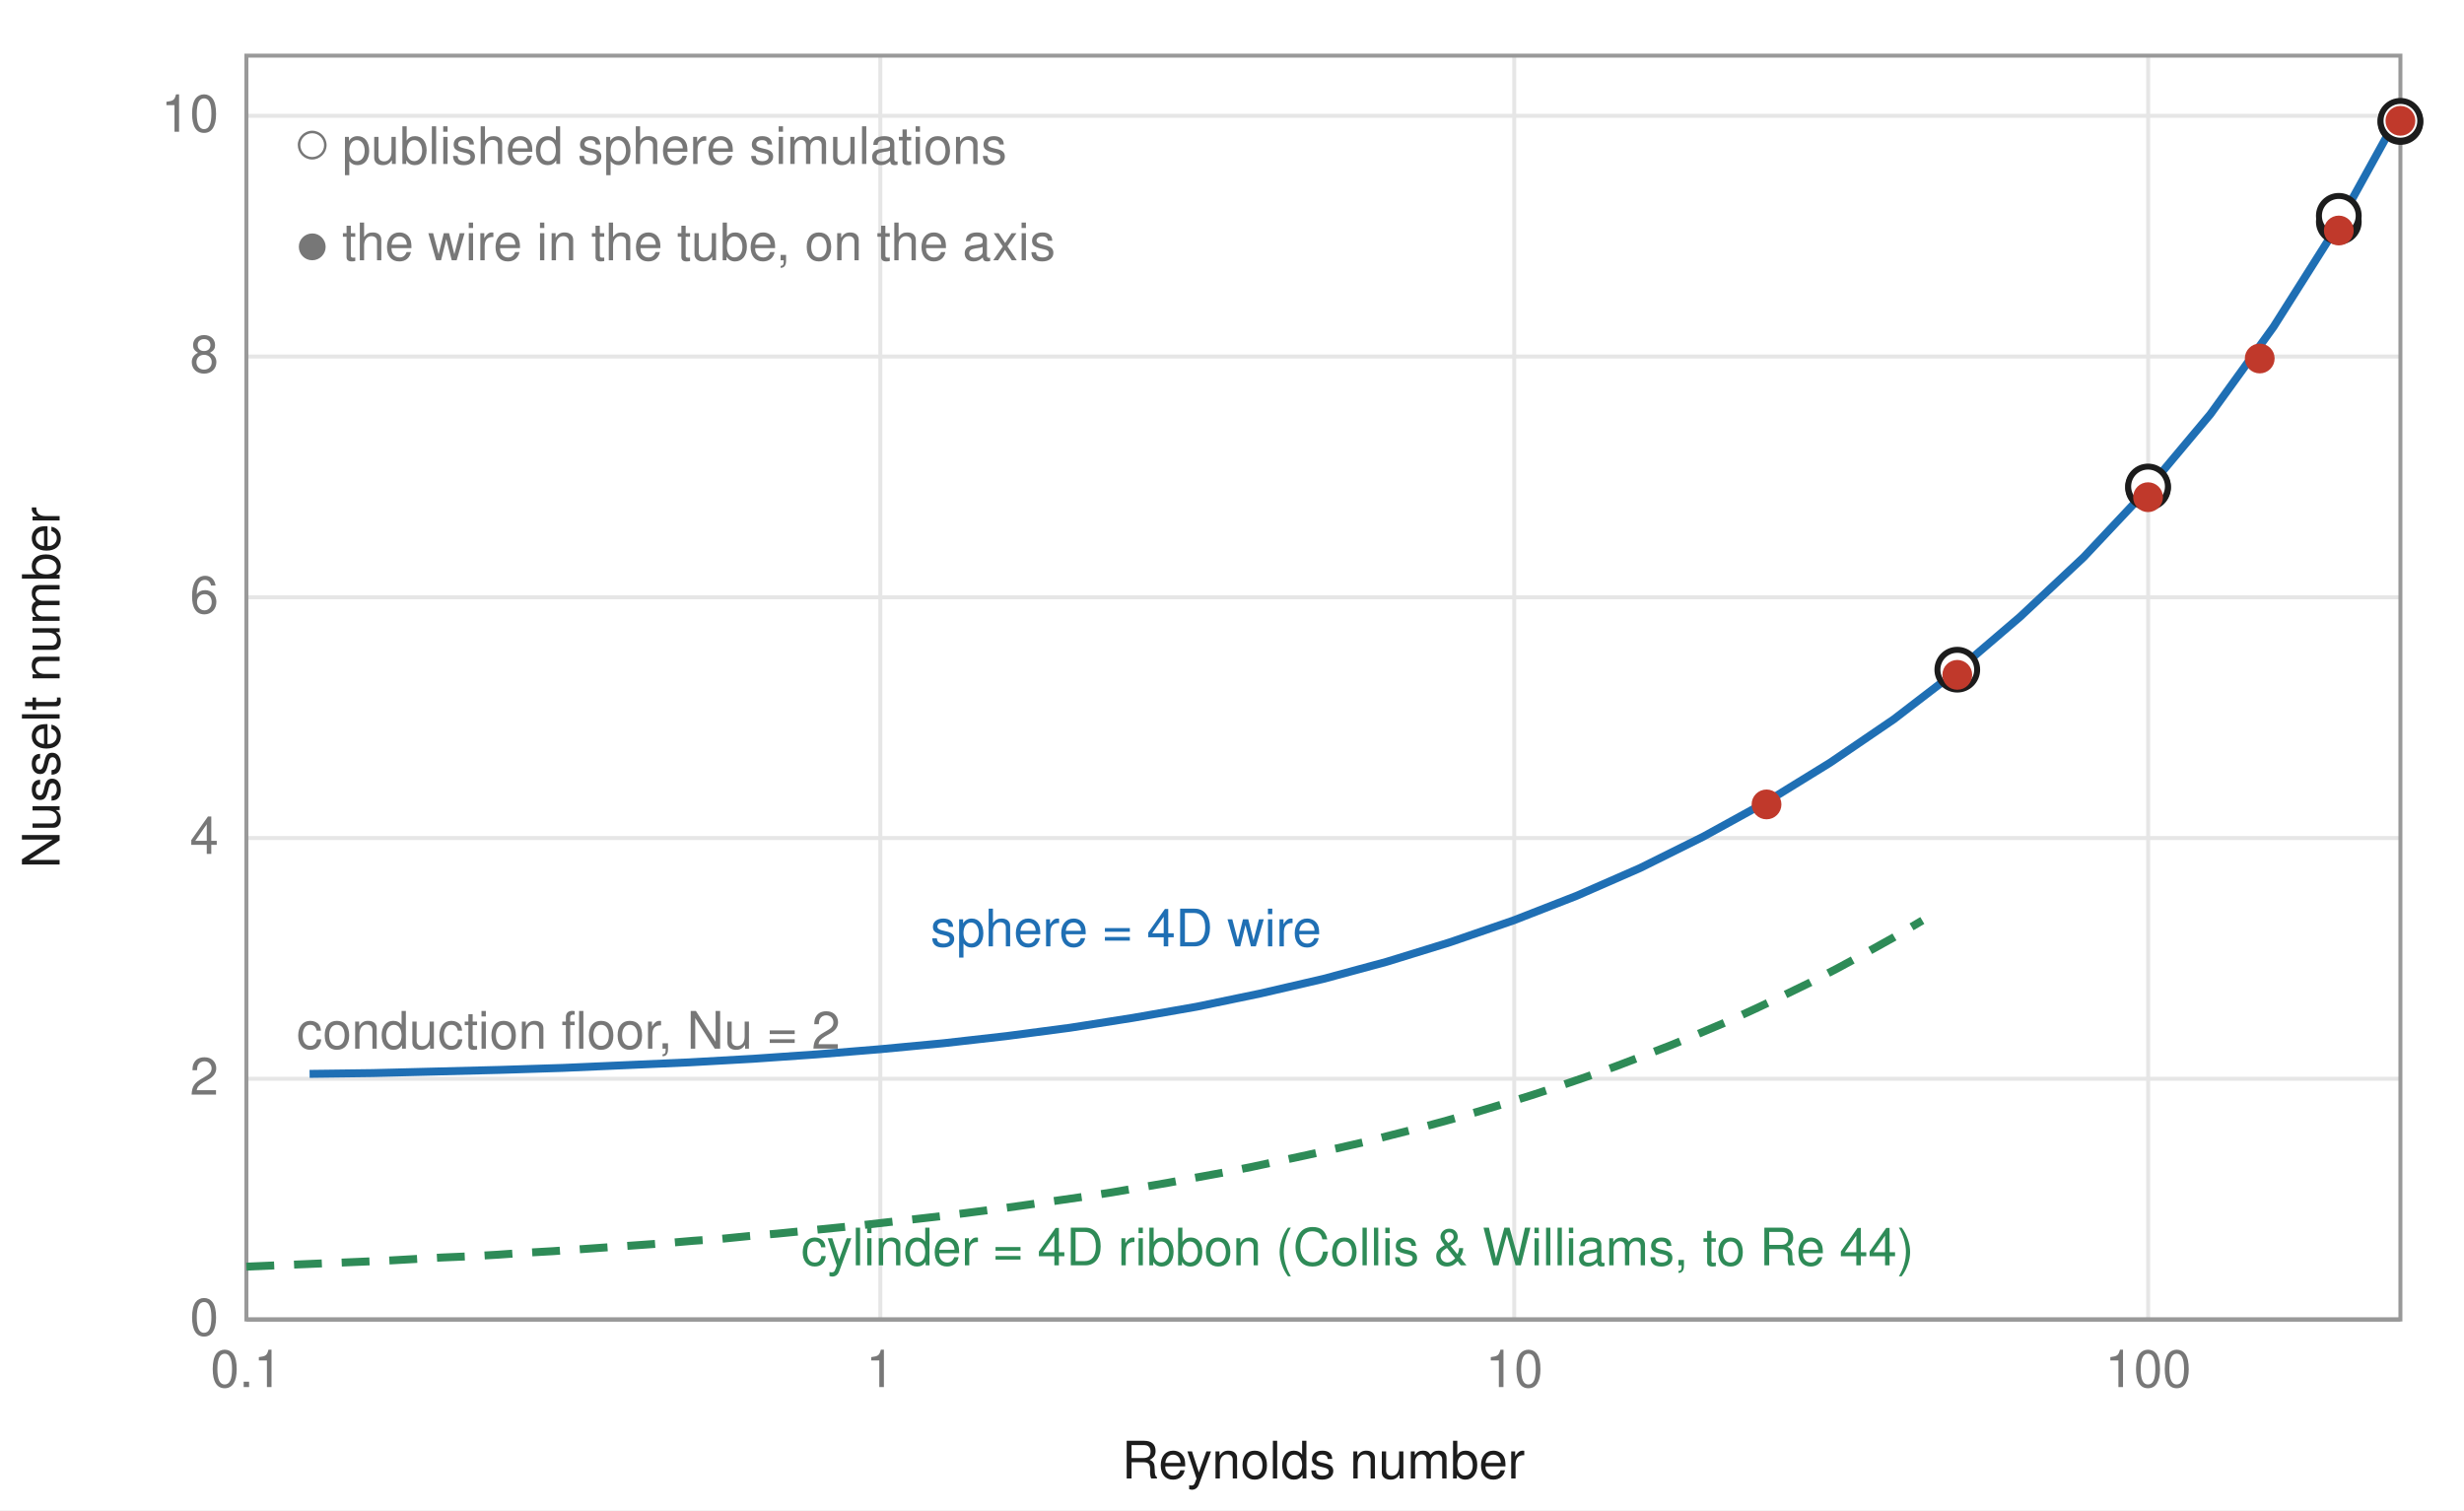
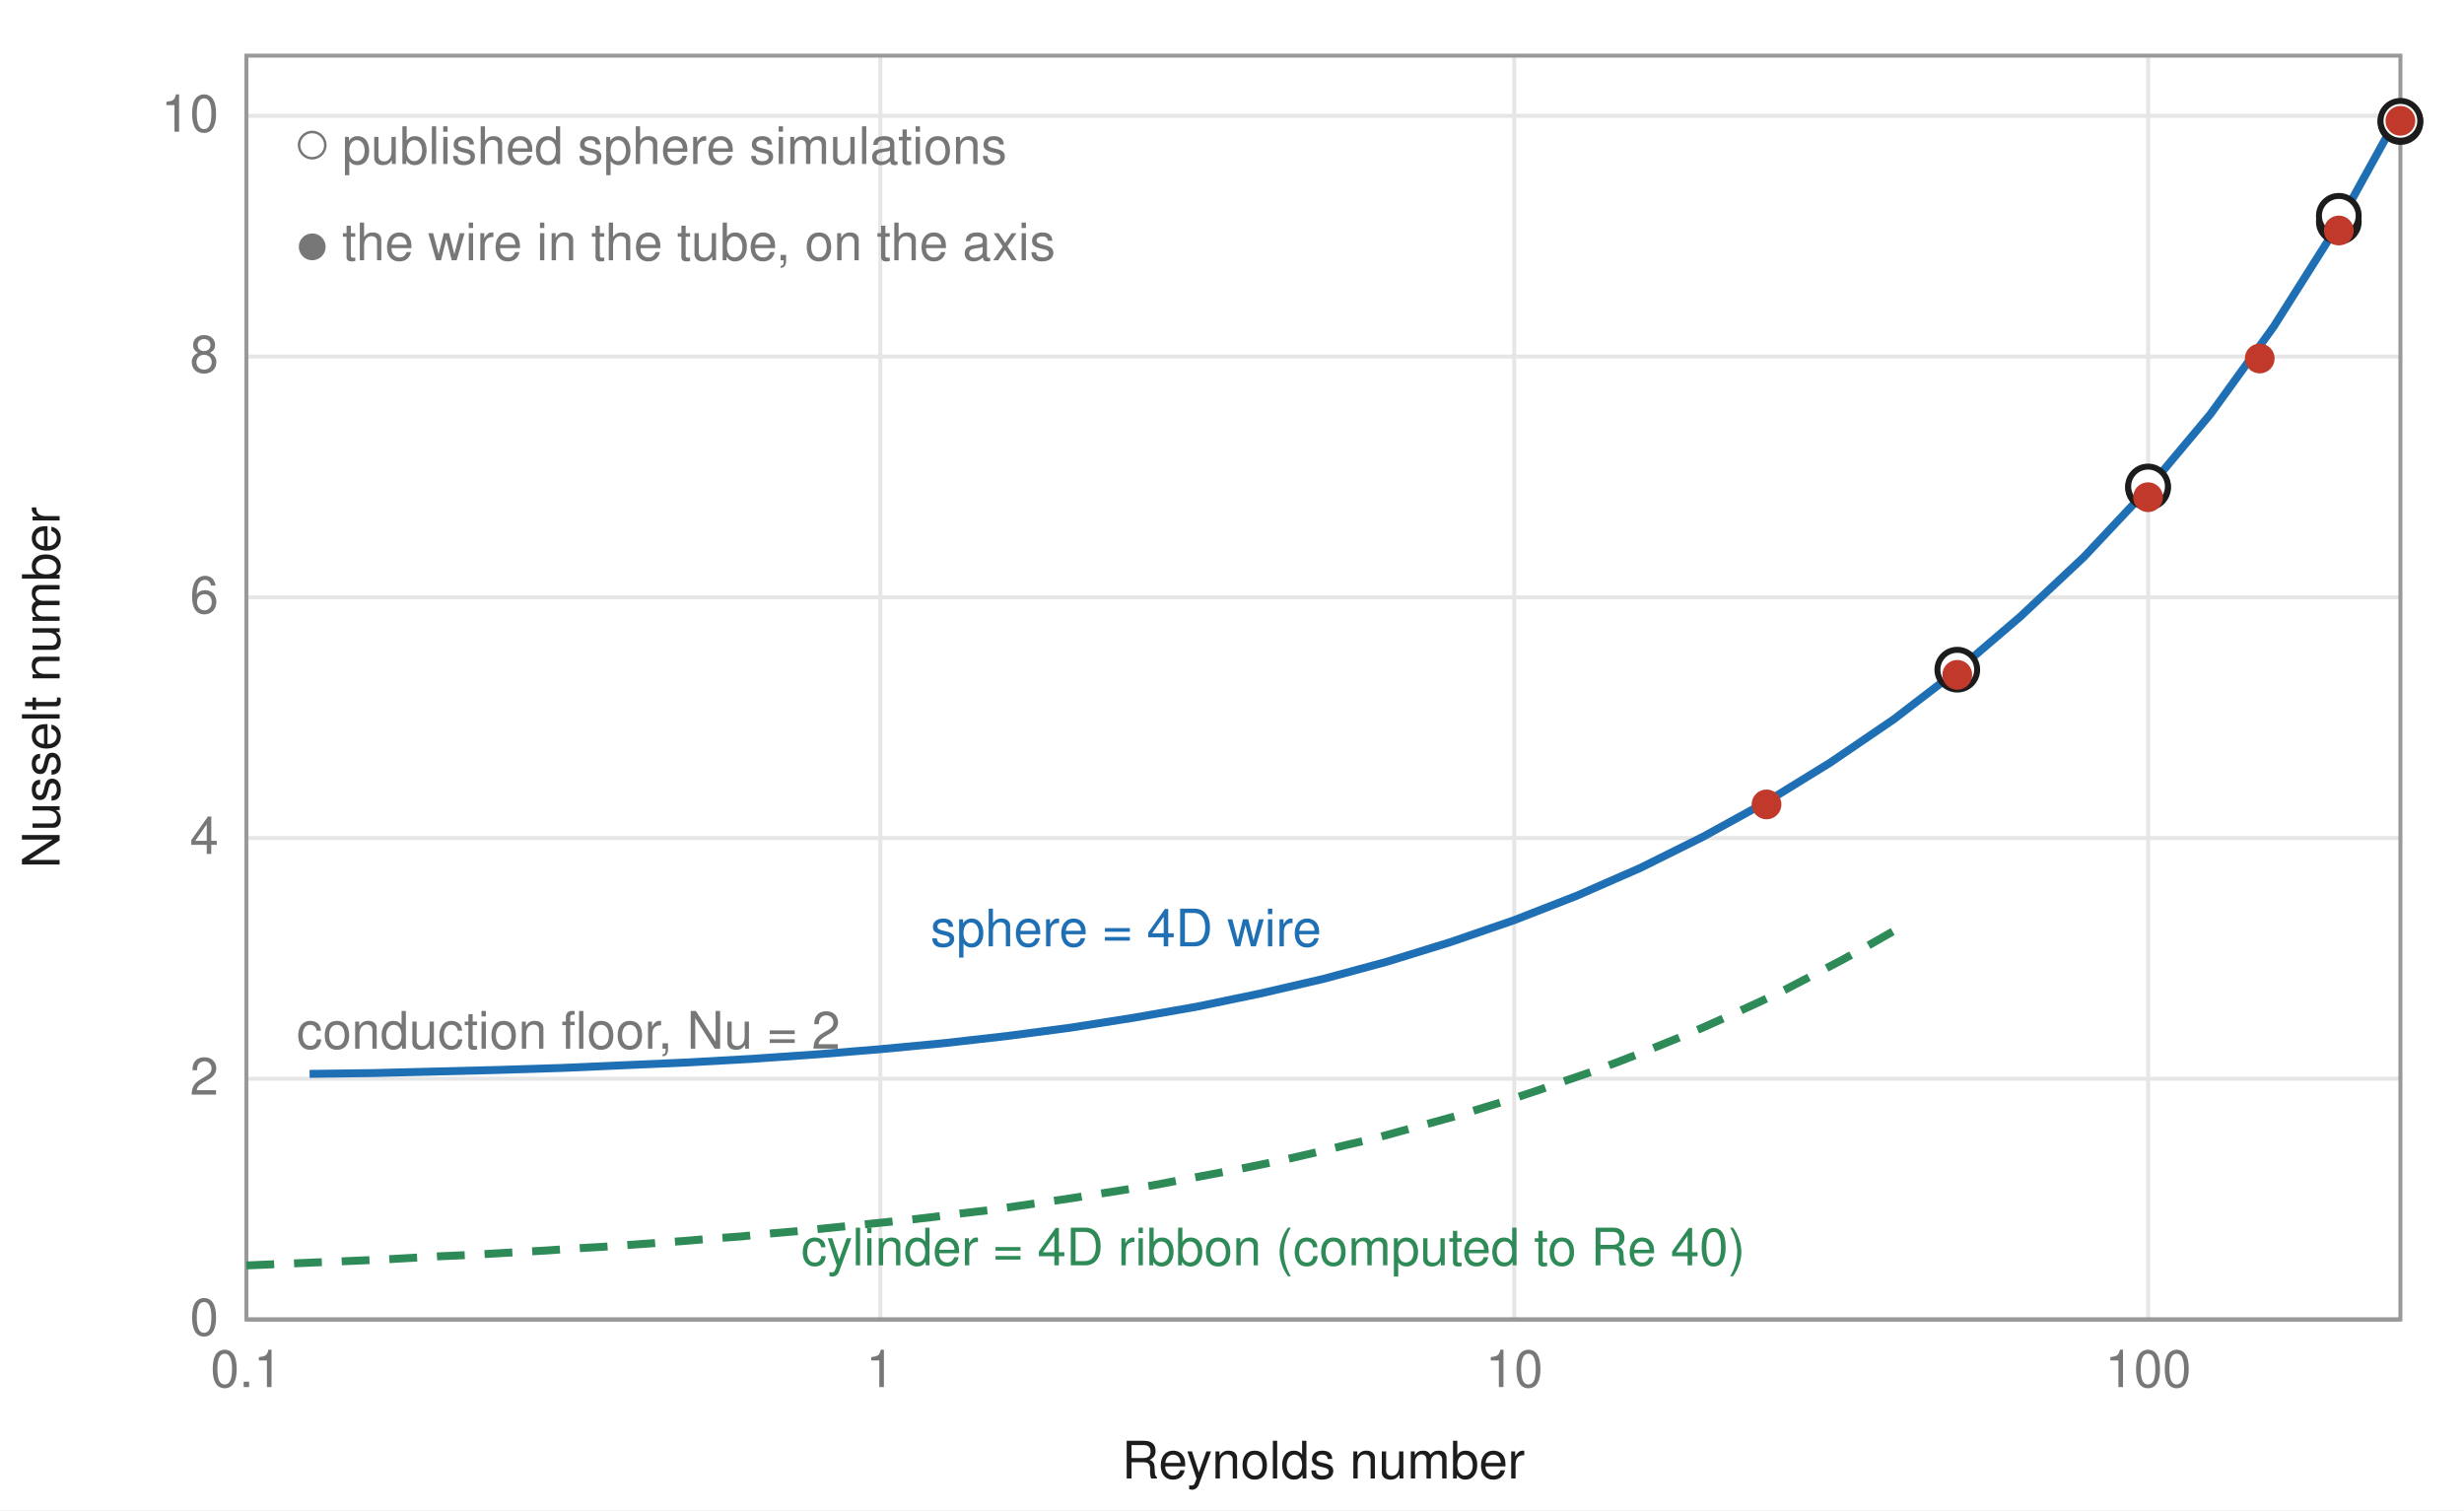
<svg xmlns="http://www.w3.org/2000/svg" viewBox="0 0 620 380" font-family="Helvetica, Arial, sans-serif" font-size="13" fill="#1c1c1c">
  <rect width="620" height="380" fill="#fff" />
  <line x1="62" y1="14" x2="62" y2="332" stroke="#e6e6e6" />
  <text x="62" y="349" text-anchor="middle" fill="#777">0.1</text>
  <line x1="221.508" y1="14" x2="221.508" y2="332" stroke="#e6e6e6" />
  <text x="221.508" y="349" text-anchor="middle" fill="#777">1</text>
  <line x1="381.017" y1="14" x2="381.017" y2="332" stroke="#e6e6e6" />
  <text x="381.017" y="349" text-anchor="middle" fill="#777">10</text>
  <line x1="540.525" y1="14" x2="540.525" y2="332" stroke="#e6e6e6" />
  <text x="540.525" y="349" text-anchor="middle" fill="#777">100</text>
  <line x1="62" y1="332" x2="604" y2="332" stroke="#888" />
  <text x="55" y="336" text-anchor="end" fill="#777">0</text>
  <line x1="62" y1="271.429" x2="604" y2="271.429" stroke="#e6e6e6" />
  <text x="55" y="275.429" text-anchor="end" fill="#777">2</text>
  <line x1="62" y1="210.857" x2="604" y2="210.857" stroke="#e6e6e6" />
  <text x="55" y="214.857" text-anchor="end" fill="#777">4</text>
  <line x1="62" y1="150.286" x2="604" y2="150.286" stroke="#e6e6e6" />
  <text x="55" y="154.286" text-anchor="end" fill="#777">6</text>
  <line x1="62" y1="89.714" x2="604" y2="89.714" stroke="#e6e6e6" />
  <text x="55" y="93.714" text-anchor="end" fill="#777">8</text>
  <line x1="62" y1="29.143" x2="604" y2="29.143" stroke="#e6e6e6" />
  <text x="55" y="33.143" text-anchor="end" fill="#777">10</text>
  <rect x="62" y="14" width="542" height="318" fill="none" stroke="#999" />
  <text x="333" y="372" text-anchor="middle">Reynolds number</text>
  <text transform="translate(15 173) rotate(-90)" text-anchor="middle">Nusselt number</text>
  <polyline fill="none" stroke="#1f6fb4" stroke-width="2" points="77.9,270.2 93.8,270.0 109.8,269.6 125.7,269.2 141.6,268.7 157.6,268.0 173.5,267.3 189.5,266.4 205.4,265.3 221.4,264.0 237.3,262.5 253.2,260.7 269.2,258.6 285.1,256.1 301.1,253.3 317.0,250.0 333.0,246.3 348.9,242.0 364.8,237.1 380.8,231.6 396.7,225.4 412.7,218.4 428.6,210.5 444.6,201.7 460.5,191.9 476.5,181.0 492.4,168.8 508.3,155.2 524.3,140.2 540.2,123.3 556.2,104.2 572.1,82.2 588.1,56.9 604.0,28.1" />
  <text x="234.138" y="238.114" fill="#1f6fb4" text-anchor="start">sphere = 4D wire</text>
-   <polyline fill="none" stroke="#2e8b57" stroke-width="2" stroke-dasharray="7 5" points="62.0,318.7 69.0,318.4 76.1,318.1 83.1,317.8 90.1,317.5 97.1,317.2 104.2,316.8 111.2,316.4 118.2,316.1 125.2,315.7 132.3,315.2 139.3,314.8 146.3,314.3 153.4,313.8 160.4,313.3 167.4,312.8 174.4,312.2 181.5,311.7 188.5,311.0 195.5,310.4 202.6,309.7 209.6,309.0 216.6,308.3 223.6,307.5 230.7,306.7 237.7,305.9 244.7,305.0 251.7,304.1 258.8,303.1 265.8,302.1 272.8,301.1 279.9,300.0 286.9,298.8 293.9,297.6 300.9,296.3 308.0,295.0 315.0,293.6 322.0,292.1 329.0,290.6 336.1,289.0 343.1,287.4 350.1,285.6 357.2,283.8 364.2,281.9 371.2,279.9 378.2,277.8 385.3,275.6 392.3,273.3 399.3,270.9 406.3,268.4 413.4,265.7 420.4,263.0 427.4,260.1 434.5,257.1 441.5,253.9 448.5,250.6 455.5,247.2 462.6,243.5 469.6,239.7 476.6,235.8 483.7,231.6" />
-   <text x="201.58" y="318.371" fill="#2e8b57" text-anchor="start">cylinder = 4D ribbon (Collis &amp; Williams, to Re 44)</text>
+   <polyline fill="none" stroke="#2e8b57" stroke-width="2" stroke-dasharray="7 5" points="62.0,318.4 68.9,318.1 75.8,317.8 82.8,317.5 89.7,317.2 96.6,316.9 103.5,316.5 110.4,316.1 117.3,315.8 124.3,315.4 131.2,315.0 138.1,314.6 145.0,314.1 151.9,313.7 158.8,313.2 165.8,312.7 172.7,312.2 179.6,311.6 186.5,311.1 193.4,310.4 200.4,309.8 207.3,309.1 214.2,308.4 221.1,307.7 228.0,307.0 234.9,306.2 241.9,305.3 248.8,304.5 255.7,303.5 262.6,302.5 269.5,301.5 276.4,300.4 283.4,299.3 290.3,298.2 297.2,296.9 304.1,295.6 311.0,294.3 317.9,292.9 324.9,291.4 331.8,289.8 338.7,288.1 345.6,286.5 352.5,284.6 359.5,282.7 366.4,280.8 373.3,278.7 380.2,276.6 387.1,274.3 394.0,271.9 401.0,269.5 407.9,266.9 414.8,264.2 421.7,261.4 428.6,258.5 435.5,255.4 442.5,252.2 449.4,248.9 456.3,245.3 463.2,241.7 470.1,237.9 477.1,233.9" />
+   <text x="201.58" y="318.371" fill="#2e8b57" text-anchor="start">cylinder = 4D ribbon (computed to Re 40)</text>
  <circle cx="492.5" cy="168.5" r="5" fill="#fff" stroke="#1c1c1c" stroke-width="1.5" />
  <circle cx="540.5" cy="122.7" r="5" fill="#fff" stroke="#1c1c1c" stroke-width="1.5" />
  <circle cx="540.5" cy="122.4" r="5" fill="#fff" stroke="#1c1c1c" stroke-width="1.5" />
  <circle cx="588.5" cy="55.8" r="5" fill="#fff" stroke="#1c1c1c" stroke-width="1.5" />
  <circle cx="588.5" cy="54.3" r="5" fill="#fff" stroke="#1c1c1c" stroke-width="1.5" />
  <circle cx="604.0" cy="30.7" r="5" fill="#fff" stroke="#1c1c1c" stroke-width="1.5" />
  <circle cx="604.0" cy="30.4" r="5" fill="#fff" stroke="#1c1c1c" stroke-width="1.5" />
  <circle cx="444.5" cy="202.4" r="3" fill="#c0392b" stroke="#c0392b" stroke-width="1.5" />
  <circle cx="492.5" cy="169.8" r="3" fill="#c0392b" stroke="#c0392b" stroke-width="1.5" />
  <circle cx="540.5" cy="125.1" r="3" fill="#c0392b" stroke="#c0392b" stroke-width="1.5" />
  <circle cx="568.6" cy="90.2" r="3" fill="#c0392b" stroke="#c0392b" stroke-width="1.5" />
  <circle cx="588.5" cy="58.0" r="3" fill="#c0392b" stroke="#c0392b" stroke-width="1.5" />
  <circle cx="604.0" cy="30.4" r="3" fill="#c0392b" stroke="#c0392b" stroke-width="1.5" />
  <text x="74.63" y="41.257" fill="#777" text-anchor="start">○ published sphere simulations</text>
  <text x="74.63" y="65.486" fill="#777" text-anchor="start">● the wire in the tube, on the axis</text>
  <text x="74.63" y="263.857" fill="#777" text-anchor="start">conduction floor, Nu = 2</text>
</svg>
